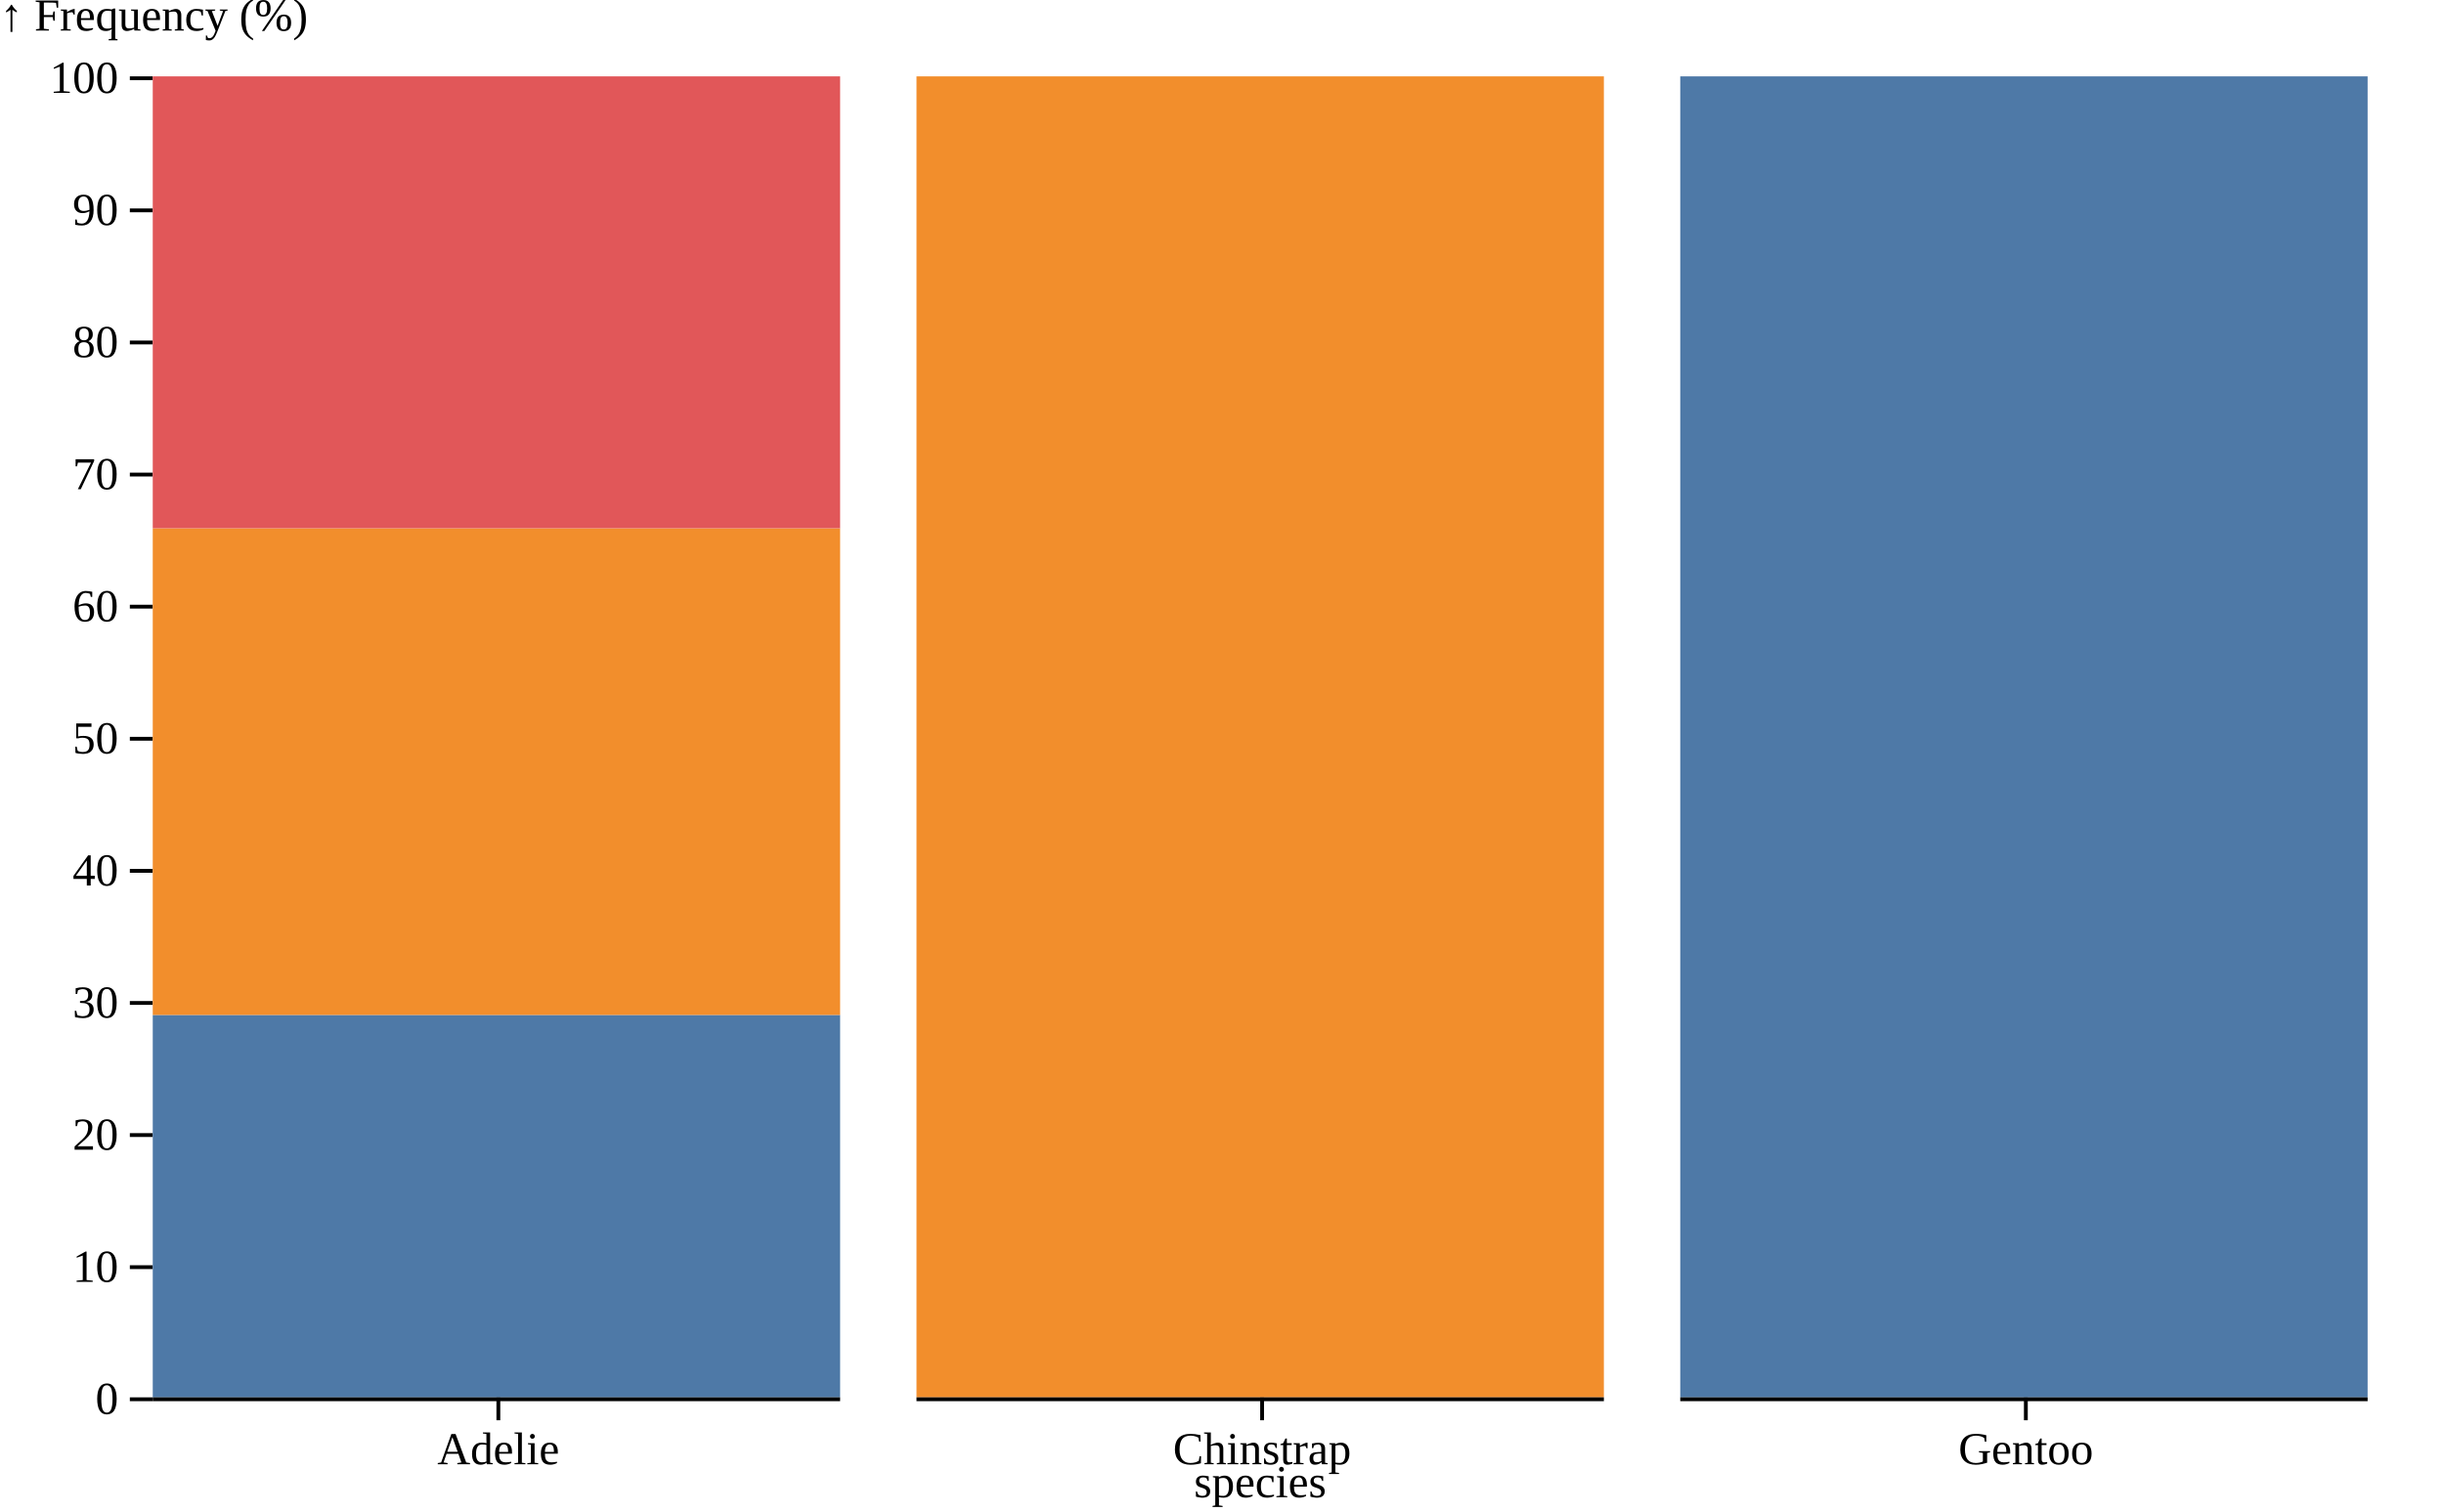
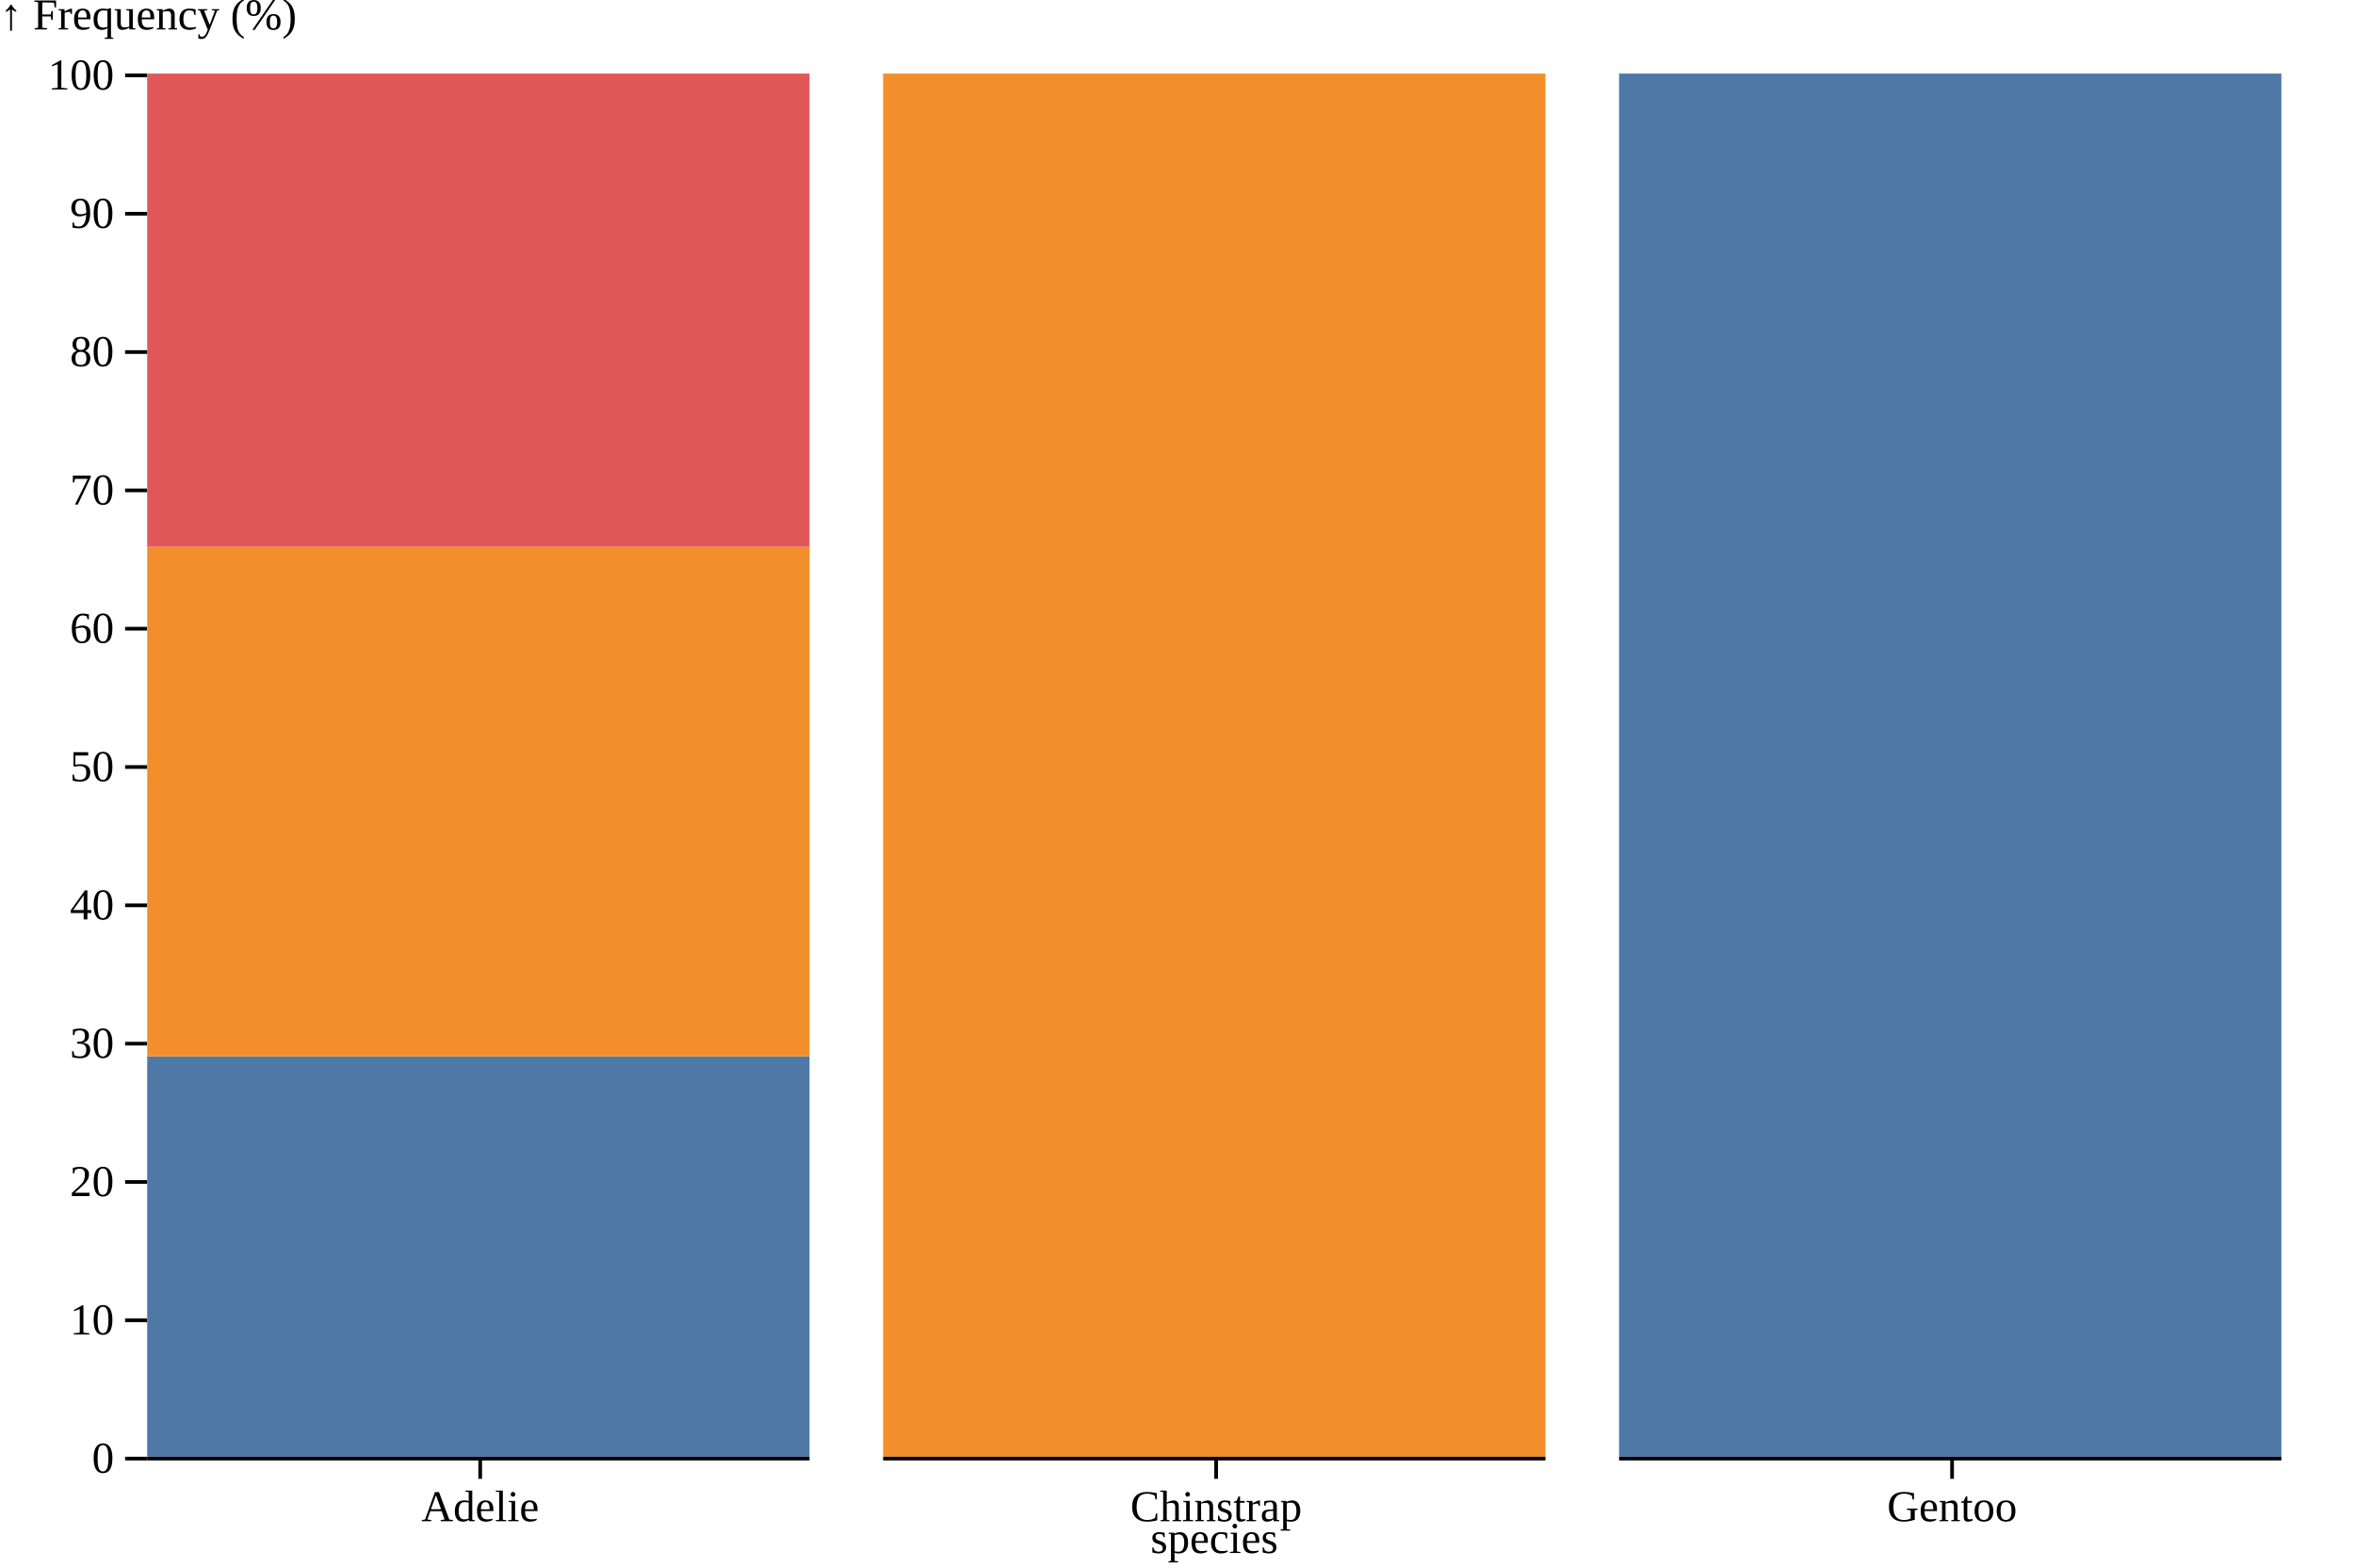
- <svg xmlns="http://www.w3.org/2000/svg" class="plot" fill="currentColor" text-anchor="middle" width="640" height="396" viewBox="0 0 640 396">
+ <svg xmlns="http://www.w3.org/2000/svg" class="plot" fill="currentColor" text-anchor="middle" width="640" height="426" viewBox="0 0 640 426">
  <g transform="translate(40,0)" fill="none" text-anchor="end">
-     <g class="tick" opacity="1" transform="translate(0,366.5)">
+     <g class="tick" opacity="1" transform="translate(0,396.5)">
      <line stroke="currentColor" x2="-6" />
      <text fill="currentColor" x="-9" dy="0.32em">0</text>
    </g>
-     <g class="tick" opacity="1" transform="translate(0,331.9)">
+     <g class="tick" opacity="1" transform="translate(0,358.9)">
      <line stroke="currentColor" x2="-6" />
      <text fill="currentColor" x="-9" dy="0.32em">10</text>
    </g>
-     <g class="tick" opacity="1" transform="translate(0,297.3)">
+     <g class="tick" opacity="1" transform="translate(0,321.3)">
      <line stroke="currentColor" x2="-6" />
      <text fill="currentColor" x="-9" dy="0.32em">20</text>
    </g>
-     <g class="tick" opacity="1" transform="translate(0,262.7)">
+     <g class="tick" opacity="1" transform="translate(0,283.7)">
      <line stroke="currentColor" x2="-6" />
      <text fill="currentColor" x="-9" dy="0.32em">30</text>
    </g>
-     <g class="tick" opacity="1" transform="translate(0,228.1)">
+     <g class="tick" opacity="1" transform="translate(0,246.1)">
      <line stroke="currentColor" x2="-6" />
      <text fill="currentColor" x="-9" dy="0.32em">40</text>
    </g>
-     <g class="tick" opacity="1" transform="translate(0,193.5)">
+     <g class="tick" opacity="1" transform="translate(0,208.5)">
      <line stroke="currentColor" x2="-6" />
      <text fill="currentColor" x="-9" dy="0.32em">50</text>
    </g>
-     <g class="tick" opacity="1" transform="translate(0,158.9)">
+     <g class="tick" opacity="1" transform="translate(0,170.9)">
      <line stroke="currentColor" x2="-6" />
      <text fill="currentColor" x="-9" dy="0.32em">60</text>
    </g>
-     <g class="tick" opacity="1" transform="translate(0,124.3)">
+     <g class="tick" opacity="1" transform="translate(0,133.3)">
      <line stroke="currentColor" x2="-6" />
      <text fill="currentColor" x="-9" dy="0.32em">70</text>
    </g>
-     <g class="tick" opacity="1" transform="translate(0,89.7)">
+     <g class="tick" opacity="1" transform="translate(0,95.7)">
      <line stroke="currentColor" x2="-6" />
      <text fill="currentColor" x="-9" dy="0.32em">80</text>
    </g>
-     <g class="tick" opacity="1" transform="translate(0,55.1)">
+     <g class="tick" opacity="1" transform="translate(0,58.1)">
      <line stroke="currentColor" x2="-6" />
      <text fill="currentColor" x="-9" dy="0.32em">90</text>
    </g>
    <g class="tick" opacity="1" transform="translate(0,20.5)">
      <line stroke="currentColor" x2="-6" />
      <text fill="currentColor" x="-9" dy="0.32em">100</text>
    </g>
    <text fill="currentColor" transform="translate(-40,20)" dy="-1em" text-anchor="start">↑ Frequency (%)</text>
  </g>
-   <g transform="translate(0,366)" fill="none" text-anchor="middle">
+   <g transform="translate(0,396)" fill="none" text-anchor="middle">
    <g class="tick" opacity="1" transform="translate(130.5,0)">
      <line stroke="currentColor" y2="6" />
      <text fill="currentColor" y="9" dy="0.71em">Adelie</text>
    </g>
    <g class="tick" opacity="1" transform="translate(330.5,0)">
      <line stroke="currentColor" y2="6" />
      <text fill="currentColor" y="9" dy="0.71em">Chinstrap</text>
    </g>
    <g class="tick" opacity="1" transform="translate(530.5,0)">
      <line stroke="currentColor" y2="6" />
      <text fill="currentColor" y="9" dy="0.71em">Gentoo</text>
    </g>
    <text fill="currentColor" transform="translate(330,30)" dy="-0.32em" text-anchor="middle">species</text>
  </g>
  <g>
    <g transform="translate(40,0)">
      <g>
-         <rect x="0" width="180" y="265.842" height="100.158" fill="#4e79a7" />
-         <rect x="0" width="180" y="138.368" height="127.474" fill="#f28e2c" />
-         <rect x="0" width="180" y="20" height="118.368" fill="#e15759" />
+         <rect x="0" width="180" y="287.158" height="108.842" fill="#4e79a7" />
+         <rect x="0" width="180" y="148.632" height="138.526" fill="#f28e2c" />
+         <rect x="0" width="180" y="20" height="128.632" fill="#e15759" />
      </g>
      <g stroke="currentColor" transform="translate(0,0.5)">
-         <line x1="0" x2="180" y1="366" y2="366" />
+         <line x1="0" x2="180" y1="396" y2="396" />
      </g>
    </g>
    <g transform="translate(240,0)">
      <g>
-         <rect x="0" width="180" y="20" height="346" fill="#f28e2c" />
+         <rect x="0" width="180" y="20" height="376" fill="#f28e2c" />
      </g>
      <g stroke="currentColor" transform="translate(0,0.5)">
-         <line x1="0" x2="180" y1="366" y2="366" />
+         <line x1="0" x2="180" y1="396" y2="396" />
      </g>
    </g>
    <g transform="translate(440,0)">
      <g>
-         <rect x="0" width="180" y="20" height="346" fill="#4e79a7" />
+         <rect x="0" width="180" y="20" height="376" fill="#4e79a7" />
      </g>
      <g stroke="currentColor" transform="translate(0,0.5)">
-         <line x1="0" x2="180" y1="366" y2="366" />
+         <line x1="0" x2="180" y1="396" y2="396" />
      </g>
    </g>
  </g>
</svg>
